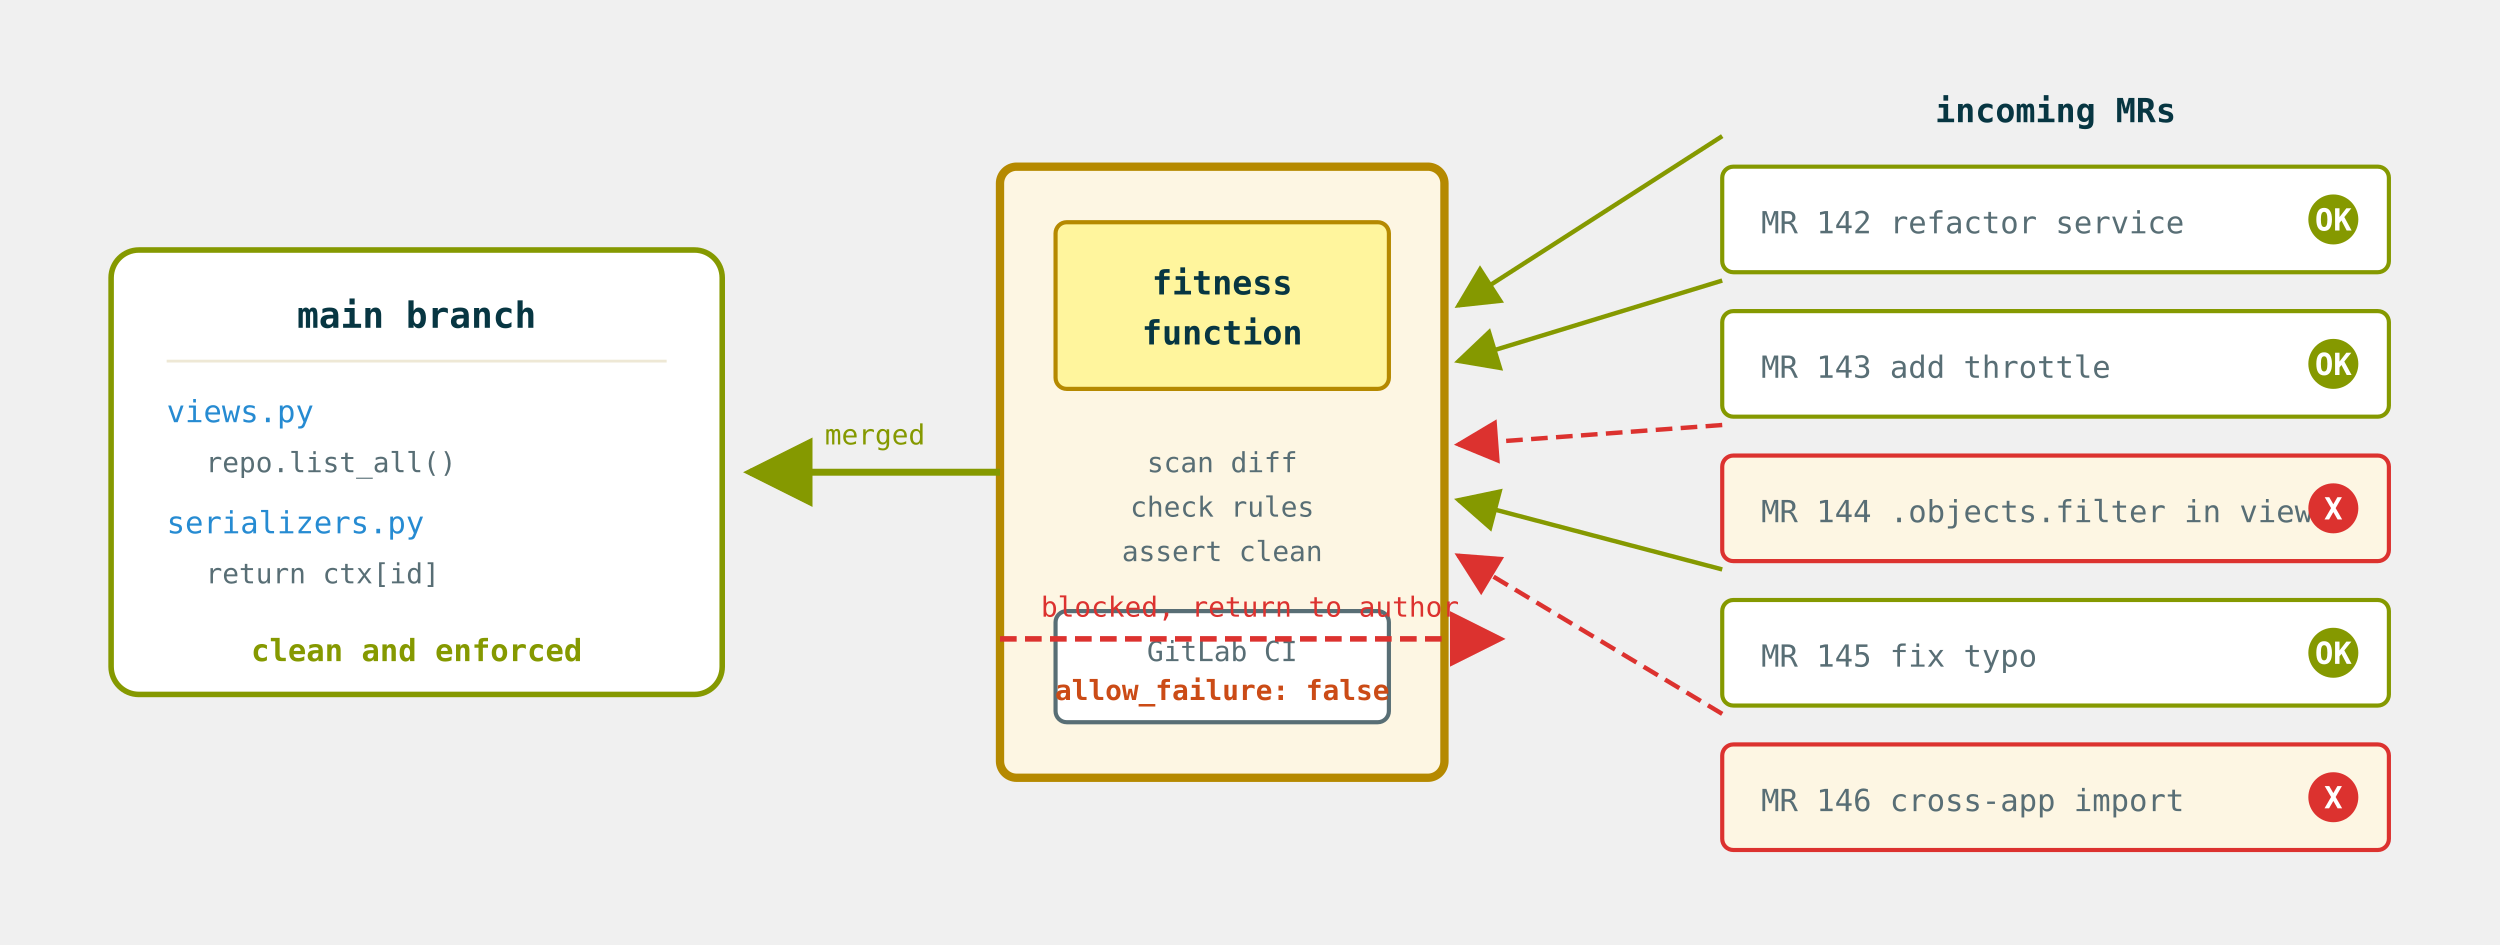
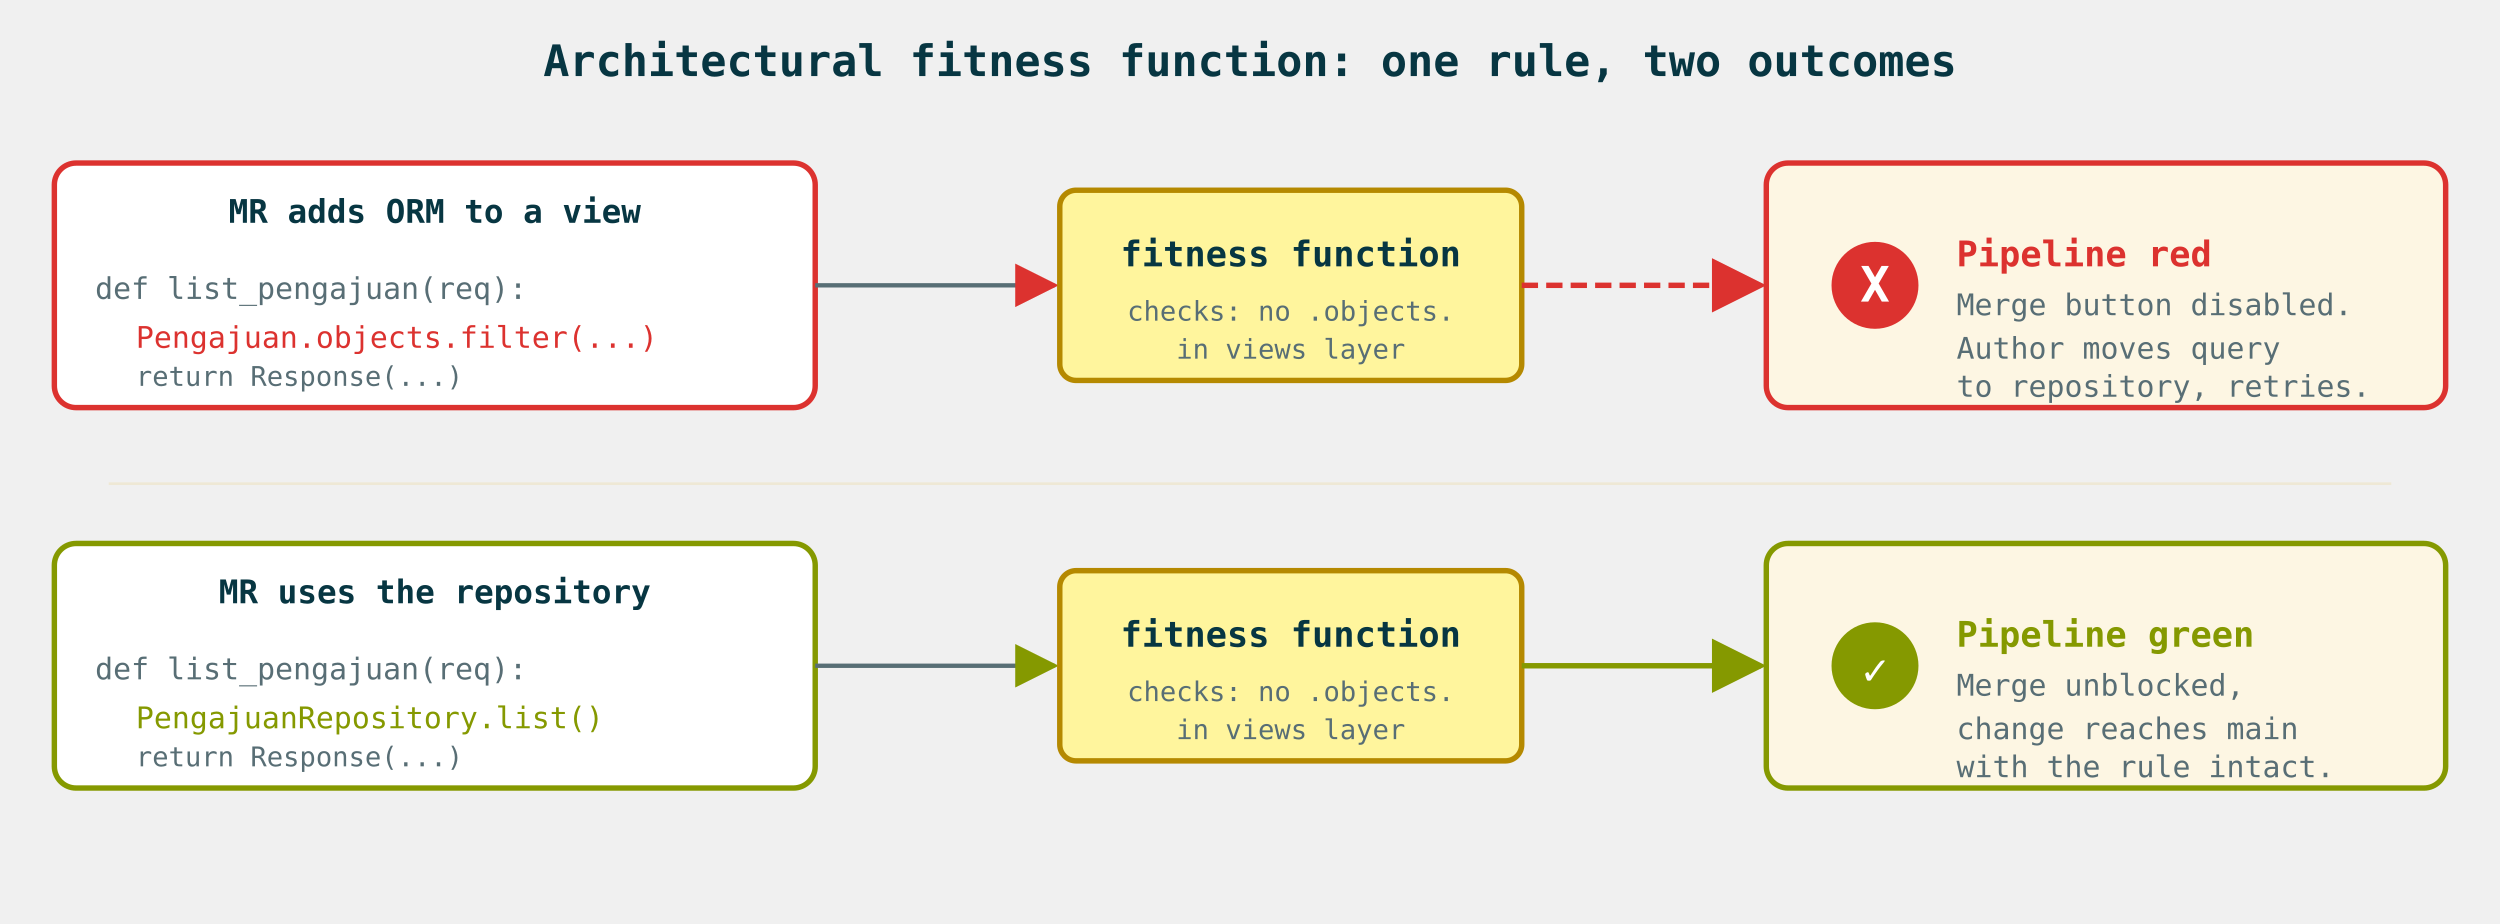
- <svg xmlns="http://www.w3.org/2000/svg" viewBox="0 0 900 340" font-family="ui-monospace, Menlo, Consolas, monospace">
+ <svg xmlns="http://www.w3.org/2000/svg" viewBox="0 0 920 340" font-family="ui-monospace, Menlo, Consolas, monospace">
  <defs>
-     <marker id="arrowDark" markerWidth="10" markerHeight="10" refX="9" refY="5" orient="auto">
-       <path d="M0,0 L10,5 L0,10 Z" fill="#586e75" />
-     </marker>
-     <marker id="arrowGreen" markerWidth="10" markerHeight="10" refX="9" refY="5" orient="auto">
+     <marker id="arrGreen" markerWidth="10" markerHeight="10" refX="9" refY="5" orient="auto">
      <path d="M0,0 L10,5 L0,10 Z" fill="#859900" />
    </marker>
-     <marker id="arrowRed" markerWidth="10" markerHeight="10" refX="9" refY="5" orient="auto">
+     <marker id="arrRed" markerWidth="10" markerHeight="10" refX="9" refY="5" orient="auto">
      <path d="M0,0 L10,5 L0,10 Z" fill="#dc322f" />
    </marker>
  </defs>
-   <g transform="translate(40, 90)">
-     <rect width="220" height="160" rx="10" fill="#ffffff" stroke="#859900" stroke-width="2" />
-     <text x="110" y="28" text-anchor="middle" font-size="13" fill="#073642" font-weight="bold">main branch</text>
-     <line x1="20" y1="40" x2="200" y2="40" stroke="#eee8d5" stroke-width="1" />
-     <text x="20" y="62" font-size="11" fill="#268bd2">views.py</text>
-     <text x="34" y="80" font-size="10" fill="#586e75">repo.list_all()</text>
-     <text x="20" y="102" font-size="11" fill="#268bd2">serializers.py</text>
-     <text x="34" y="120" font-size="10" fill="#586e75">return ctx[id]</text>
-     <text x="110" y="148" text-anchor="middle" font-size="11" fill="#859900" font-weight="bold">clean and enforced</text>
+   <text x="460" y="28" text-anchor="middle" font-size="16" fill="#073642" font-weight="bold">
+     Architectural fitness function: one rule, two outcomes
+   </text>
+   <g transform="translate(0, 60)">
+     <rect x="20" y="0" width="280" height="90" rx="8" fill="#ffffff" stroke="#dc322f" stroke-width="2" />
+     <text x="160" y="22" text-anchor="middle" font-size="12" fill="#073642" font-weight="bold">MR adds ORM to a view</text>
+     <text x="35" y="50" font-size="11" fill="#586e75">def list_pengajuan(req):</text>
+     <text x="50" y="68" font-size="11" fill="#dc322f">  Pengajuan.objects.filter(...)</text>
+     <text x="50" y="82" font-size="10" fill="#586e75">  return Response(...)</text>
+     <path d="M 300 45 L 388 45" stroke="#586e75" stroke-width="1.6" fill="none" marker-end="url(#arrRed)" />
+     <rect x="390" y="10" width="170" height="70" rx="6" fill="#fff59d" stroke="#b58900" stroke-width="2" />
+     <text x="475" y="38" text-anchor="middle" font-size="13" fill="#073642" font-weight="bold">fitness function</text>
+     <text x="475" y="58" text-anchor="middle" font-size="10" fill="#586e75">checks: no .objects.</text>
+     <text x="475" y="72" text-anchor="middle" font-size="10" fill="#586e75">in views layer</text>
+     <path d="M 560 45 L 648 45" stroke="#dc322f" stroke-width="2" stroke-dasharray="6,3" fill="none" marker-end="url(#arrRed)" />
+     <rect x="650" y="0" width="250" height="90" rx="8" fill="#fdf6e3" stroke="#dc322f" stroke-width="2" />
+     <circle cx="690" cy="45" r="16" fill="#dc322f" />
+     <text x="690" y="51" text-anchor="middle" font-size="18" fill="#ffffff" font-weight="bold">X</text>
+     <text x="720" y="38" font-size="13" fill="#dc322f" font-weight="bold">Pipeline red</text>
+     <text x="720" y="56" font-size="11" fill="#586e75">Merge button disabled.</text>
+     <text x="720" y="72" font-size="11" fill="#586e75">Author moves query</text>
+     <text x="720" y="86" font-size="11" fill="#586e75">to repository, retries.</text>
  </g>
-   <g transform="translate(360, 60)">
-     <rect width="160" height="220" rx="6" fill="#fdf6e3" stroke="#b58900" stroke-width="3" />
-     <rect x="20" y="20" width="120" height="60" rx="4" fill="#fff59d" stroke="#b58900" stroke-width="1.5" />
-     <text x="80" y="46" text-anchor="middle" font-size="12" fill="#073642" font-weight="bold">fitness</text>
-     <text x="80" y="64" text-anchor="middle" font-size="12" fill="#073642" font-weight="bold">function</text>
-     <text x="80" y="110" text-anchor="middle" font-size="10" fill="#586e75">scan diff</text>
-     <text x="80" y="126" text-anchor="middle" font-size="10" fill="#586e75">check rules</text>
-     <text x="80" y="142" text-anchor="middle" font-size="10" fill="#586e75">assert clean</text>
-     <rect x="20" y="160" width="120" height="40" rx="4" fill="#ffffff" stroke="#586e75" stroke-width="1.5" />
-     <text x="80" y="178" text-anchor="middle" font-size="10" fill="#586e75">GitLab CI</text>
-     <text x="80" y="192" text-anchor="middle" font-size="10" fill="#cb4b16" font-weight="bold">allow_failure: false</text>
-   </g>
-   <g transform="translate(620, 30)">
-     <text x="120" y="14" text-anchor="middle" font-size="12" fill="#073642" font-weight="bold">incoming MRs</text>
-     <rect x="0" y="30" width="240" height="38" rx="4" fill="#ffffff" stroke="#859900" stroke-width="1.5" />
-     <text x="14" y="54" font-size="11" fill="#586e75">MR 142 refactor service</text>
-     <circle cx="220" cy="49" r="9" fill="#859900" />
-     <text x="220" y="53" text-anchor="middle" font-size="11" fill="#ffffff" font-weight="bold">OK</text>
-     <rect x="0" y="82" width="240" height="38" rx="4" fill="#ffffff" stroke="#859900" stroke-width="1.5" />
-     <text x="14" y="106" font-size="11" fill="#586e75">MR 143 add throttle</text>
-     <circle cx="220" cy="101" r="9" fill="#859900" />
-     <text x="220" y="105" text-anchor="middle" font-size="11" fill="#ffffff" font-weight="bold">OK</text>
-     <rect x="0" y="134" width="240" height="38" rx="4" fill="#fdf6e3" stroke="#dc322f" stroke-width="1.5" />
-     <text x="14" y="158" font-size="11" fill="#586e75">MR 144 .objects.filter in view</text>
-     <circle cx="220" cy="153" r="9" fill="#dc322f" />
-     <text x="220" y="157" text-anchor="middle" font-size="11" fill="#ffffff" font-weight="bold">X</text>
-     <rect x="0" y="186" width="240" height="38" rx="4" fill="#ffffff" stroke="#859900" stroke-width="1.5" />
-     <text x="14" y="210" font-size="11" fill="#586e75">MR 145 fix typo</text>
-     <circle cx="220" cy="205" r="9" fill="#859900" />
-     <text x="220" y="209" text-anchor="middle" font-size="11" fill="#ffffff" font-weight="bold">OK</text>
-     <rect x="0" y="238" width="240" height="38" rx="4" fill="#fdf6e3" stroke="#dc322f" stroke-width="1.5" />
-     <text x="14" y="262" font-size="11" fill="#586e75">MR 146 cross-app import</text>
-     <circle cx="220" cy="257" r="9" fill="#dc322f" />
-     <text x="220" y="261" text-anchor="middle" font-size="11" fill="#ffffff" font-weight="bold">X</text>
-   </g>
-   <g stroke-width="1.6" fill="none">
-     <path d="M 620 49 L 525 110" stroke="#859900" marker-end="url(#arrowGreen)" />
-     <path d="M 620 101 L 525 130" stroke="#859900" marker-end="url(#arrowGreen)" />
-     <path d="M 620 153 L 525 160" stroke="#dc322f" stroke-dasharray="6,3" marker-end="url(#arrowRed)" />
-     <path d="M 620 205 L 525 180" stroke="#859900" marker-end="url(#arrowGreen)" />
-     <path d="M 620 257 L 525 200" stroke="#dc322f" stroke-dasharray="6,3" marker-end="url(#arrowRed)" />
-   </g>
-   <g>
-     <path d="M 360 170 L 270 170" stroke="#859900" stroke-width="2.5" fill="none" marker-end="url(#arrowGreen)" />
-     <text x="315" y="160" text-anchor="middle" font-size="10" fill="#859900">merged</text>
-   </g>
-   <g>
-     <path d="M 360 230 L 540 230" stroke="#dc322f" stroke-width="2" stroke-dasharray="6,3" fill="none" marker-end="url(#arrowRed)" />
-     <text x="450" y="222" text-anchor="middle" font-size="10" fill="#dc322f">blocked, return to author</text>
+   <line x1="40" y1="178" x2="880" y2="178" stroke="#eee8d5" stroke-width="1" />
+   <g transform="translate(0, 200)">
+     <rect x="20" y="0" width="280" height="90" rx="8" fill="#ffffff" stroke="#859900" stroke-width="2" />
+     <text x="160" y="22" text-anchor="middle" font-size="12" fill="#073642" font-weight="bold">MR uses the repository</text>
+     <text x="35" y="50" font-size="11" fill="#586e75">def list_pengajuan(req):</text>
+     <text x="50" y="68" font-size="11" fill="#859900">  PengajuanRepository.list()</text>
+     <text x="50" y="82" font-size="10" fill="#586e75">  return Response(...)</text>
+     <path d="M 300 45 L 388 45" stroke="#586e75" stroke-width="1.6" fill="none" marker-end="url(#arrGreen)" />
+     <rect x="390" y="10" width="170" height="70" rx="6" fill="#fff59d" stroke="#b58900" stroke-width="2" />
+     <text x="475" y="38" text-anchor="middle" font-size="13" fill="#073642" font-weight="bold">fitness function</text>
+     <text x="475" y="58" text-anchor="middle" font-size="10" fill="#586e75">checks: no .objects.</text>
+     <text x="475" y="72" text-anchor="middle" font-size="10" fill="#586e75">in views layer</text>
+     <path d="M 560 45 L 648 45" stroke="#859900" stroke-width="2" fill="none" marker-end="url(#arrGreen)" />
+     <rect x="650" y="0" width="250" height="90" rx="8" fill="#fdf6e3" stroke="#859900" stroke-width="2" />
+     <circle cx="690" cy="45" r="16" fill="#859900" />
+     <text x="690" y="52" text-anchor="middle" font-size="16" fill="#ffffff" font-weight="bold">✓</text>
+     <text x="720" y="38" font-size="13" fill="#859900" font-weight="bold">Pipeline green</text>
+     <text x="720" y="56" font-size="11" fill="#586e75">Merge unblocked,</text>
+     <text x="720" y="72" font-size="11" fill="#586e75">change reaches main</text>
+     <text x="720" y="86" font-size="11" fill="#586e75">with the rule intact.</text>
  </g>
</svg>
